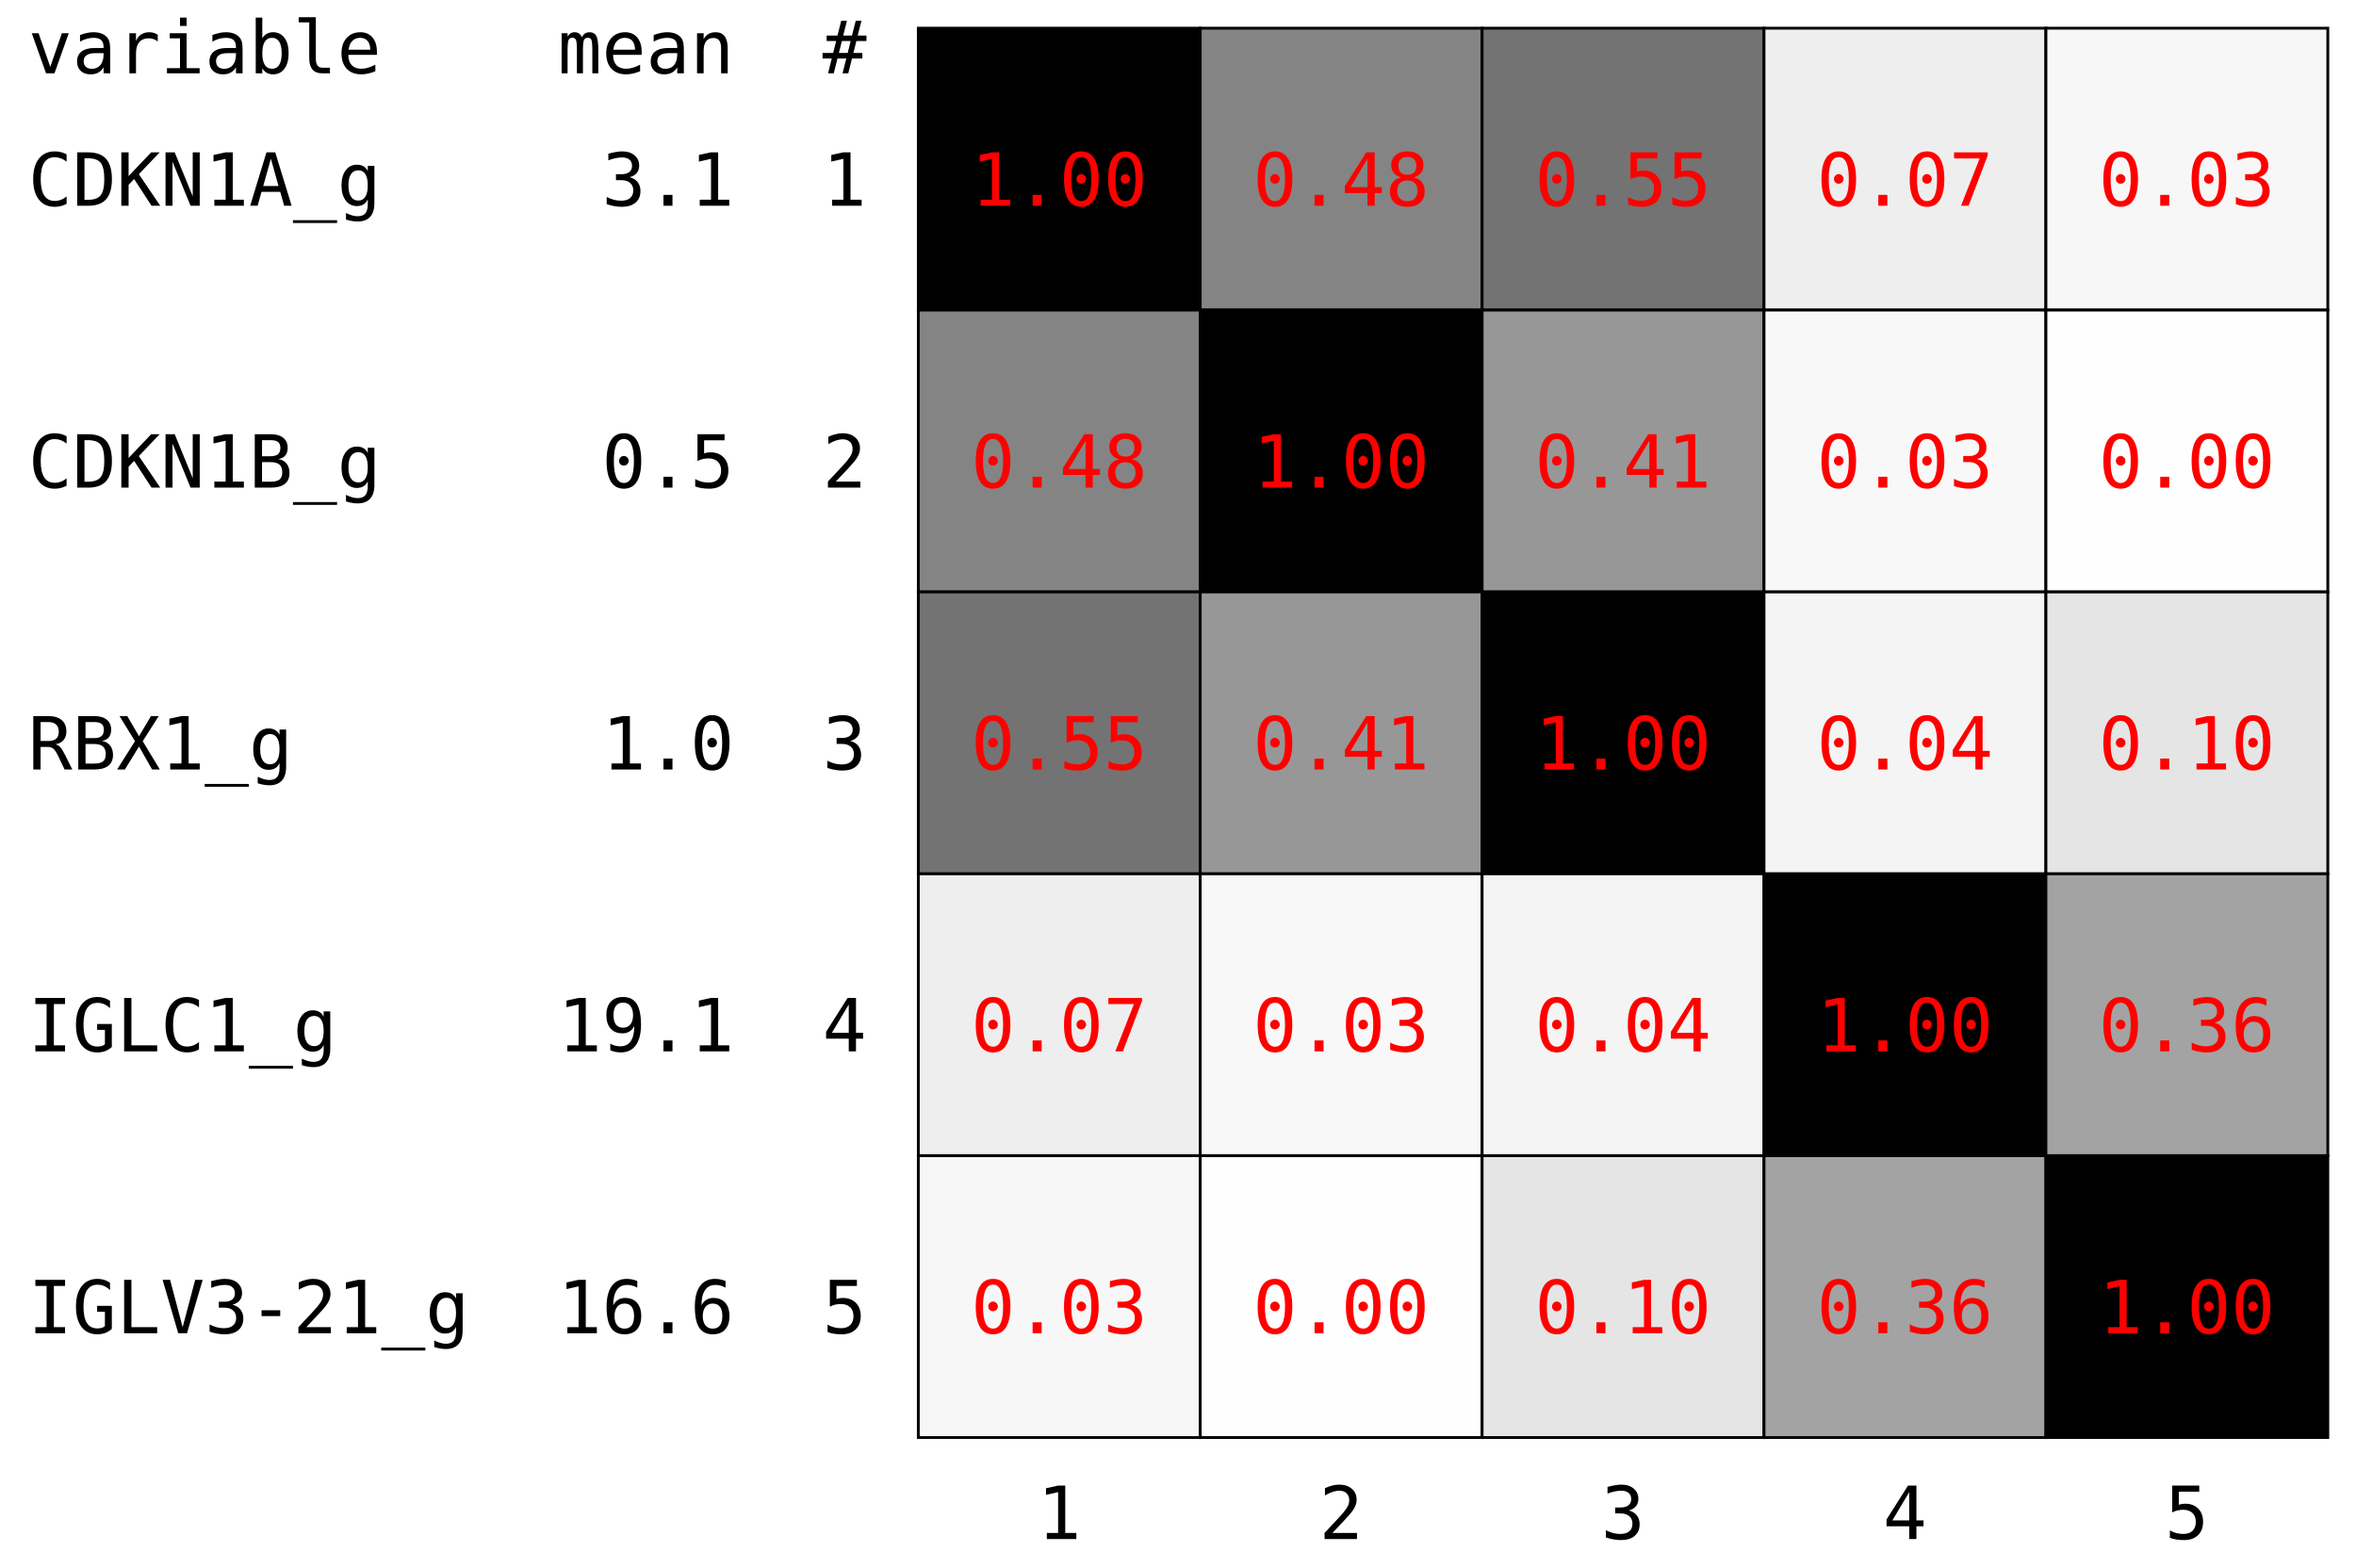
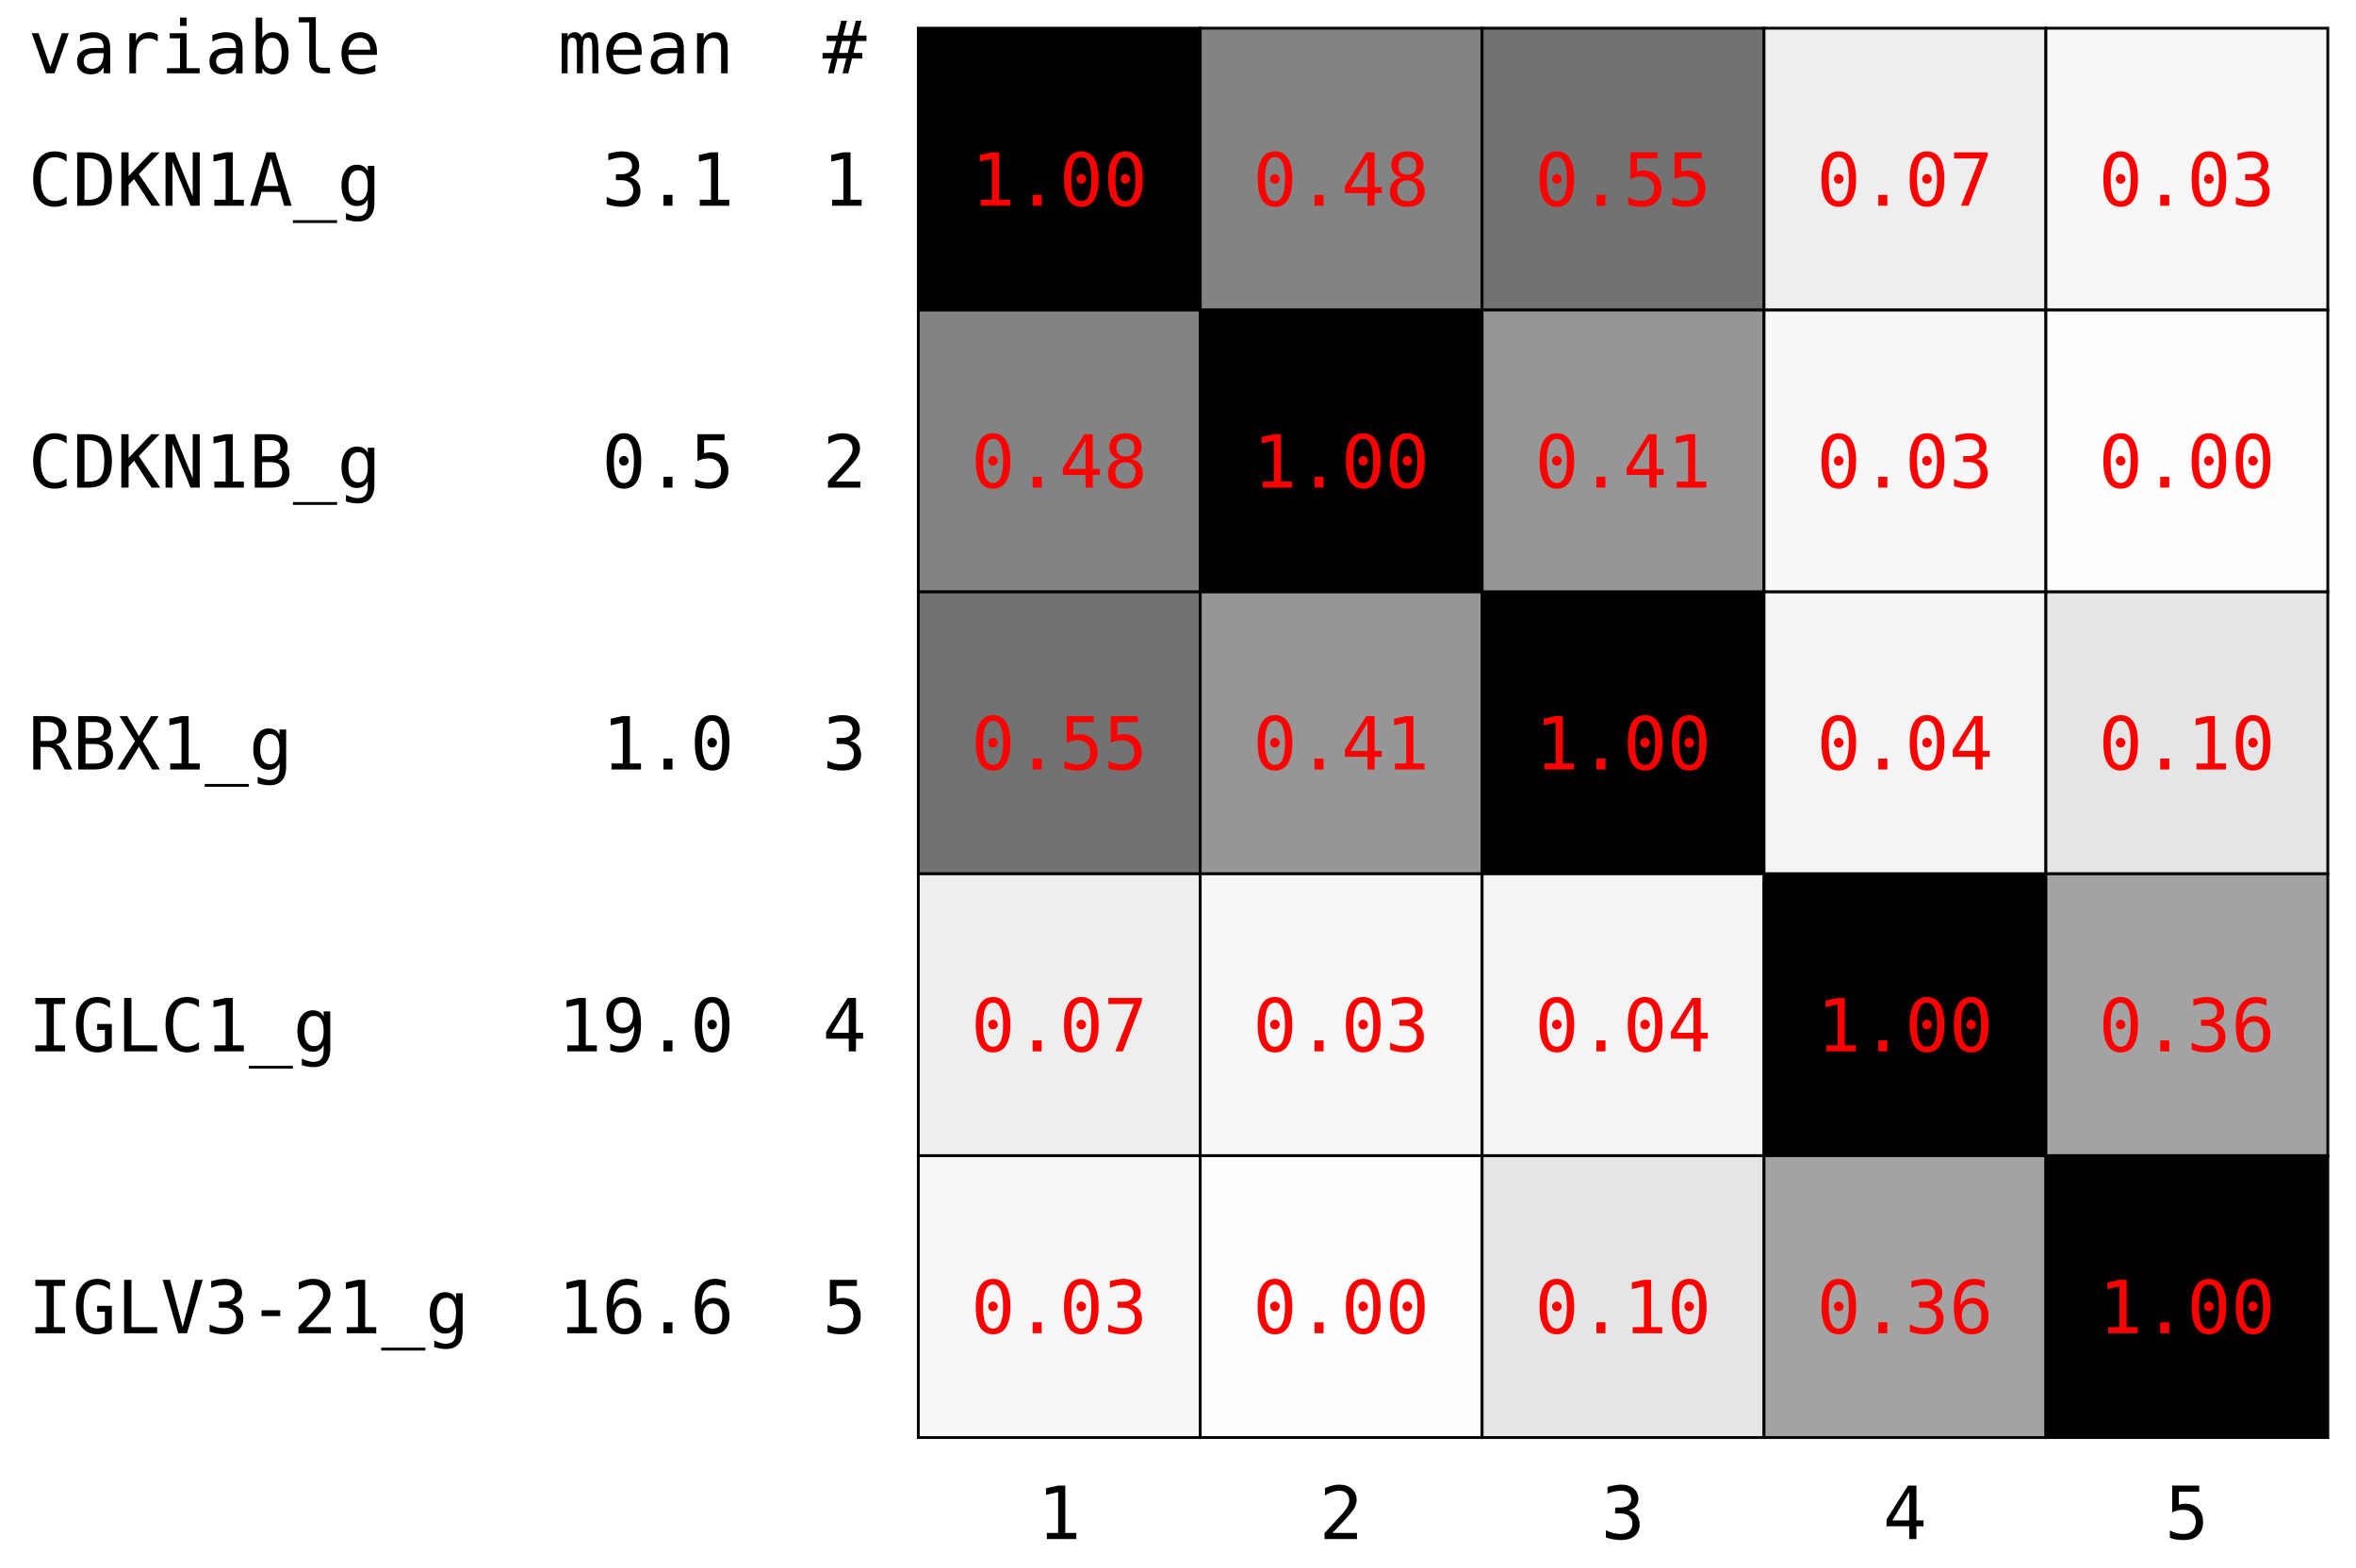
<svg xmlns="http://www.w3.org/2000/svg" version="1.1" baseProfile="full" width="835.76" height="556">
  <defs>
    <style type="text/css">
@font-face {
font-family: "DejaVu LGC Sans Mono";
src: url('https://cdn.jsdelivr.net/npm/@deathbeds/jupyterlab-font-dejavu-sans-mono@1.0.0/style/fonts/DejaVuSansMono.woff2')
format('woff2'),
url('https://cdn.jsdelivr.net/npm/dejavu-fonts-ttf@2.37.3/ttf/DejaVuSansMono.ttf')
format('truetype');
}
</style>
  </defs>
  <text x="10" y="26" font-family="DejaVu LGC Sans Mono" font-size="26" text-anchor="start" fill="black">variable    mean  #</text>
  <text x="10" y="73" font-family="DejaVu LGC Sans Mono" font-size="26" text-anchor="start" fill="black">CDKN1A_g     3.1  1</text>
  <text x="10" y="173" font-family="DejaVu LGC Sans Mono" font-size="26" text-anchor="start" fill="black">CDKN1B_g     0.5  2</text>
  <text x="10" y="273" font-family="DejaVu LGC Sans Mono" font-size="26" text-anchor="start" fill="black">RBX1_g       1.0  3</text>
-   <text x="10" y="373" font-family="DejaVu LGC Sans Mono" font-size="26" text-anchor="start" fill="black">IGLC1_g     19.1  4</text>
+   <text x="10" y="373" font-family="DejaVu LGC Sans Mono" font-size="26" text-anchor="start" fill="black">IGLC1_g     19.0  4</text>
  <text x="10" y="473" font-family="DejaVu LGC Sans Mono" font-size="26" text-anchor="start" fill="black">IGLV3-21_g  16.6  5</text>
  <text x="375.76" y="546" font-family="DejaVu LGC Sans Mono" font-size="26" text-anchor="middle" fill="black">1</text>
  <text x="475.76" y="546" font-family="DejaVu LGC Sans Mono" font-size="26" text-anchor="middle" fill="black">2</text>
  <text x="575.76" y="546" font-family="DejaVu LGC Sans Mono" font-size="26" text-anchor="middle" fill="black">3</text>
  <text x="675.76" y="546" font-family="DejaVu LGC Sans Mono" font-size="26" text-anchor="middle" fill="black">4</text>
  <text x="775.76" y="546" font-family="DejaVu LGC Sans Mono" font-size="26" text-anchor="middle" fill="black">5</text>
  <rect x="325.76" y="10" width="100" height="100" style="fill:#000000;stroke:black;stroke-width:1" />
  <text x="375.76" y="73" font-family="DejaVu LGC Sans Mono" font-size="26" text-anchor="middle" fill="red">1.00</text>
-   <rect x="325.76" y="110" width="100" height="100" style="fill:#848484;stroke:black;stroke-width:1" />
+   <rect x="325.76" y="110" width="100" height="100" style="fill:#838383;stroke:black;stroke-width:1" />
  <text x="375.76" y="173" font-family="DejaVu LGC Sans Mono" font-size="26" text-anchor="middle" fill="red">0.48</text>
-   <rect x="325.76" y="210" width="100" height="100" style="fill:#737373;stroke:black;stroke-width:1" />
+   <rect x="325.76" y="210" width="100" height="100" style="fill:#727272;stroke:black;stroke-width:1" />
  <text x="375.76" y="273" font-family="DejaVu LGC Sans Mono" font-size="26" text-anchor="middle" fill="red">0.55</text>
  <rect x="325.76" y="310" width="100" height="100" style="fill:#EEEEEE;stroke:black;stroke-width:1" />
  <text x="375.76" y="373" font-family="DejaVu LGC Sans Mono" font-size="26" text-anchor="middle" fill="red">0.07</text>
  <rect x="325.76" y="410" width="100" height="100" style="fill:#F7F7F7;stroke:black;stroke-width:1" />
  <text x="375.76" y="473" font-family="DejaVu LGC Sans Mono" font-size="26" text-anchor="middle" fill="red">0.03</text>
-   <rect x="425.76" y="10" width="100" height="100" style="fill:#848484;stroke:black;stroke-width:1" />
+   <rect x="425.76" y="10" width="100" height="100" style="fill:#838383;stroke:black;stroke-width:1" />
  <text x="475.76" y="73" font-family="DejaVu LGC Sans Mono" font-size="26" text-anchor="middle" fill="red">0.48</text>
  <rect x="425.76" y="110" width="100" height="100" style="fill:#000000;stroke:black;stroke-width:1" />
  <text x="475.76" y="173" font-family="DejaVu LGC Sans Mono" font-size="26" text-anchor="middle" fill="red">1.00</text>
-   <rect x="425.76" y="210" width="100" height="100" style="fill:#979797;stroke:black;stroke-width:1" />
+   <rect x="425.76" y="210" width="100" height="100" style="fill:#969696;stroke:black;stroke-width:1" />
  <text x="475.76" y="273" font-family="DejaVu LGC Sans Mono" font-size="26" text-anchor="middle" fill="red">0.41</text>
  <rect x="425.76" y="310" width="100" height="100" style="fill:#F8F8F8;stroke:black;stroke-width:1" />
  <text x="475.76" y="373" font-family="DejaVu LGC Sans Mono" font-size="26" text-anchor="middle" fill="red">0.03</text>
  <rect x="425.76" y="410" width="100" height="100" style="fill:#FEFEFE;stroke:black;stroke-width:1" />
  <text x="475.76" y="473" font-family="DejaVu LGC Sans Mono" font-size="26" text-anchor="middle" fill="red">0.00</text>
-   <rect x="525.76" y="10" width="100" height="100" style="fill:#737373;stroke:black;stroke-width:1" />
+   <rect x="525.76" y="10" width="100" height="100" style="fill:#727272;stroke:black;stroke-width:1" />
  <text x="575.76" y="73" font-family="DejaVu LGC Sans Mono" font-size="26" text-anchor="middle" fill="red">0.55</text>
-   <rect x="525.76" y="110" width="100" height="100" style="fill:#979797;stroke:black;stroke-width:1" />
+   <rect x="525.76" y="110" width="100" height="100" style="fill:#969696;stroke:black;stroke-width:1" />
  <text x="575.76" y="173" font-family="DejaVu LGC Sans Mono" font-size="26" text-anchor="middle" fill="red">0.41</text>
  <rect x="525.76" y="210" width="100" height="100" style="fill:#000000;stroke:black;stroke-width:1" />
  <text x="575.76" y="273" font-family="DejaVu LGC Sans Mono" font-size="26" text-anchor="middle" fill="red">1.00</text>
  <rect x="525.76" y="310" width="100" height="100" style="fill:#F4F4F4;stroke:black;stroke-width:1" />
  <text x="575.76" y="373" font-family="DejaVu LGC Sans Mono" font-size="26" text-anchor="middle" fill="red">0.04</text>
  <rect x="525.76" y="410" width="100" height="100" style="fill:#E5E5E5;stroke:black;stroke-width:1" />
  <text x="575.76" y="473" font-family="DejaVu LGC Sans Mono" font-size="26" text-anchor="middle" fill="red">0.10</text>
  <rect x="625.76" y="10" width="100" height="100" style="fill:#EEEEEE;stroke:black;stroke-width:1" />
  <text x="675.76" y="73" font-family="DejaVu LGC Sans Mono" font-size="26" text-anchor="middle" fill="red">0.07</text>
  <rect x="625.76" y="110" width="100" height="100" style="fill:#F8F8F8;stroke:black;stroke-width:1" />
  <text x="675.76" y="173" font-family="DejaVu LGC Sans Mono" font-size="26" text-anchor="middle" fill="red">0.03</text>
  <rect x="625.76" y="210" width="100" height="100" style="fill:#F4F4F4;stroke:black;stroke-width:1" />
  <text x="675.76" y="273" font-family="DejaVu LGC Sans Mono" font-size="26" text-anchor="middle" fill="red">0.04</text>
  <rect x="625.76" y="310" width="100" height="100" style="fill:#000000;stroke:black;stroke-width:1" />
  <text x="675.76" y="373" font-family="DejaVu LGC Sans Mono" font-size="26" text-anchor="middle" fill="red">1.00</text>
  <rect x="625.76" y="410" width="100" height="100" style="fill:#A3A3A3;stroke:black;stroke-width:1" />
  <text x="675.76" y="473" font-family="DejaVu LGC Sans Mono" font-size="26" text-anchor="middle" fill="red">0.36</text>
  <rect x="725.76" y="10" width="100" height="100" style="fill:#F7F7F7;stroke:black;stroke-width:1" />
  <text x="775.76" y="73" font-family="DejaVu LGC Sans Mono" font-size="26" text-anchor="middle" fill="red">0.03</text>
  <rect x="725.76" y="110" width="100" height="100" style="fill:#FEFEFE;stroke:black;stroke-width:1" />
  <text x="775.76" y="173" font-family="DejaVu LGC Sans Mono" font-size="26" text-anchor="middle" fill="red">0.00</text>
  <rect x="725.76" y="210" width="100" height="100" style="fill:#E5E5E5;stroke:black;stroke-width:1" />
  <text x="775.76" y="273" font-family="DejaVu LGC Sans Mono" font-size="26" text-anchor="middle" fill="red">0.10</text>
  <rect x="725.76" y="310" width="100" height="100" style="fill:#A3A3A3;stroke:black;stroke-width:1" />
  <text x="775.76" y="373" font-family="DejaVu LGC Sans Mono" font-size="26" text-anchor="middle" fill="red">0.36</text>
  <rect x="725.76" y="410" width="100" height="100" style="fill:#000000;stroke:black;stroke-width:1" />
  <text x="775.76" y="473" font-family="DejaVu LGC Sans Mono" font-size="26" text-anchor="middle" fill="red">1.00</text>
</svg>
